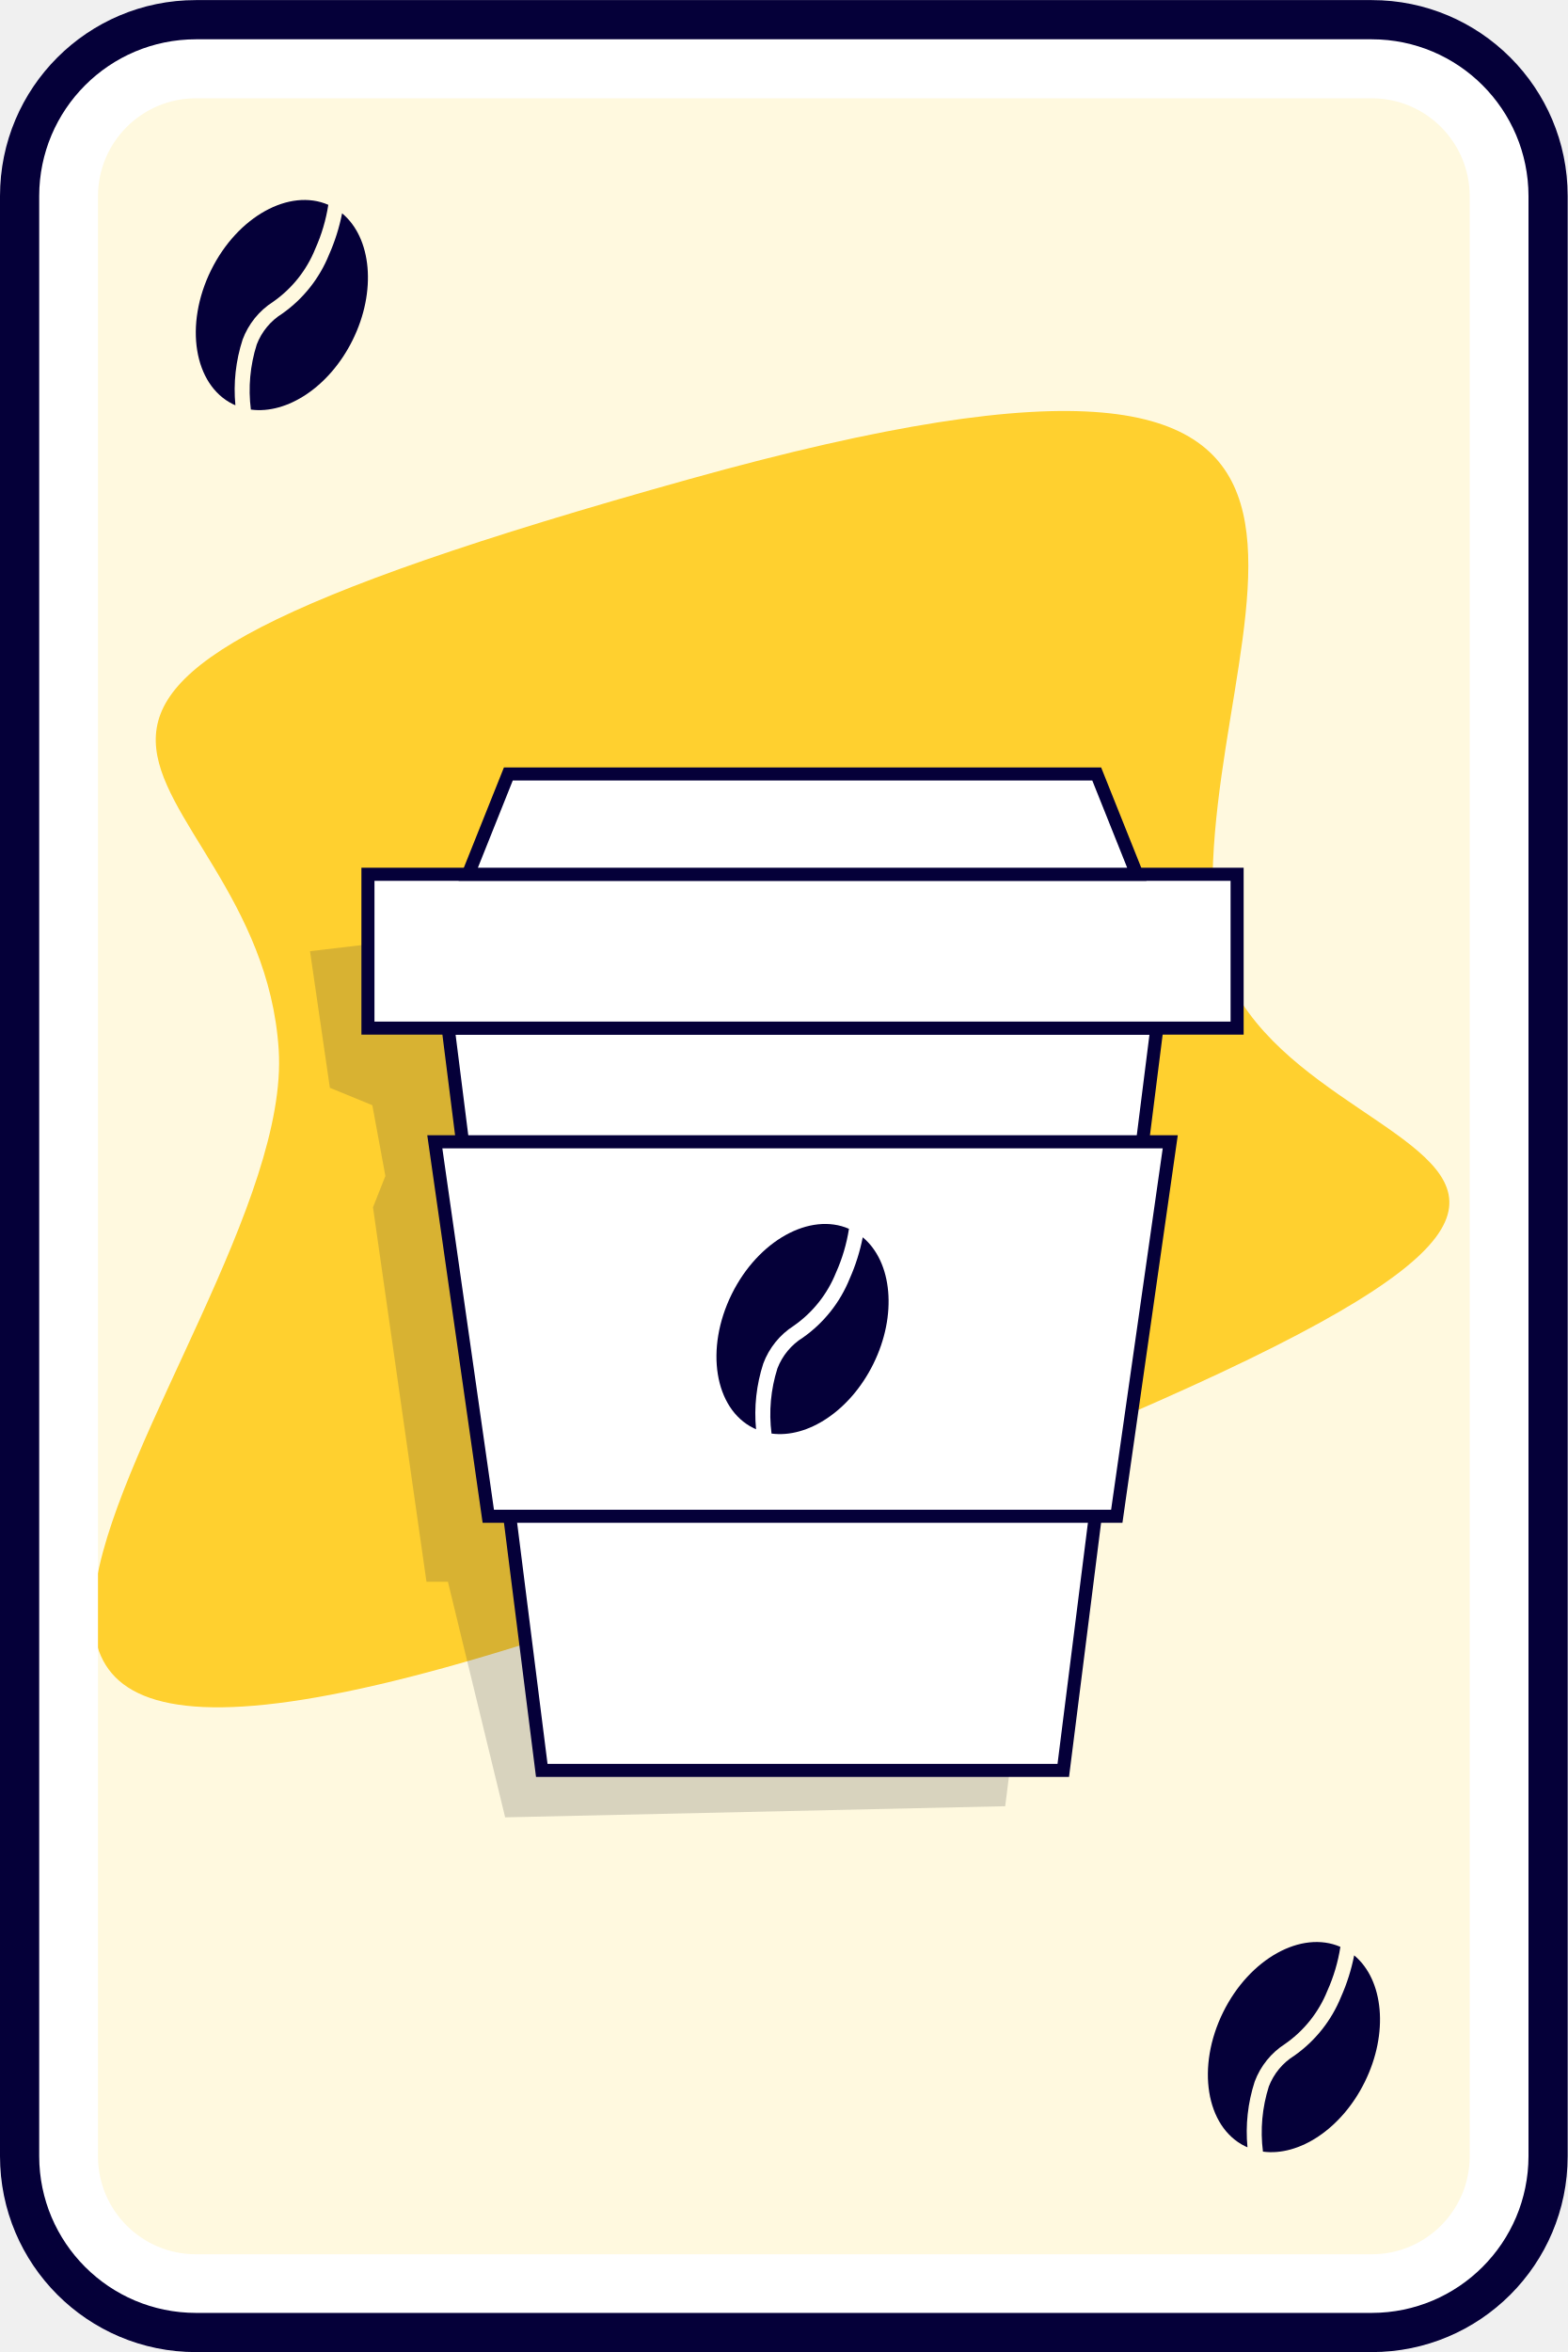
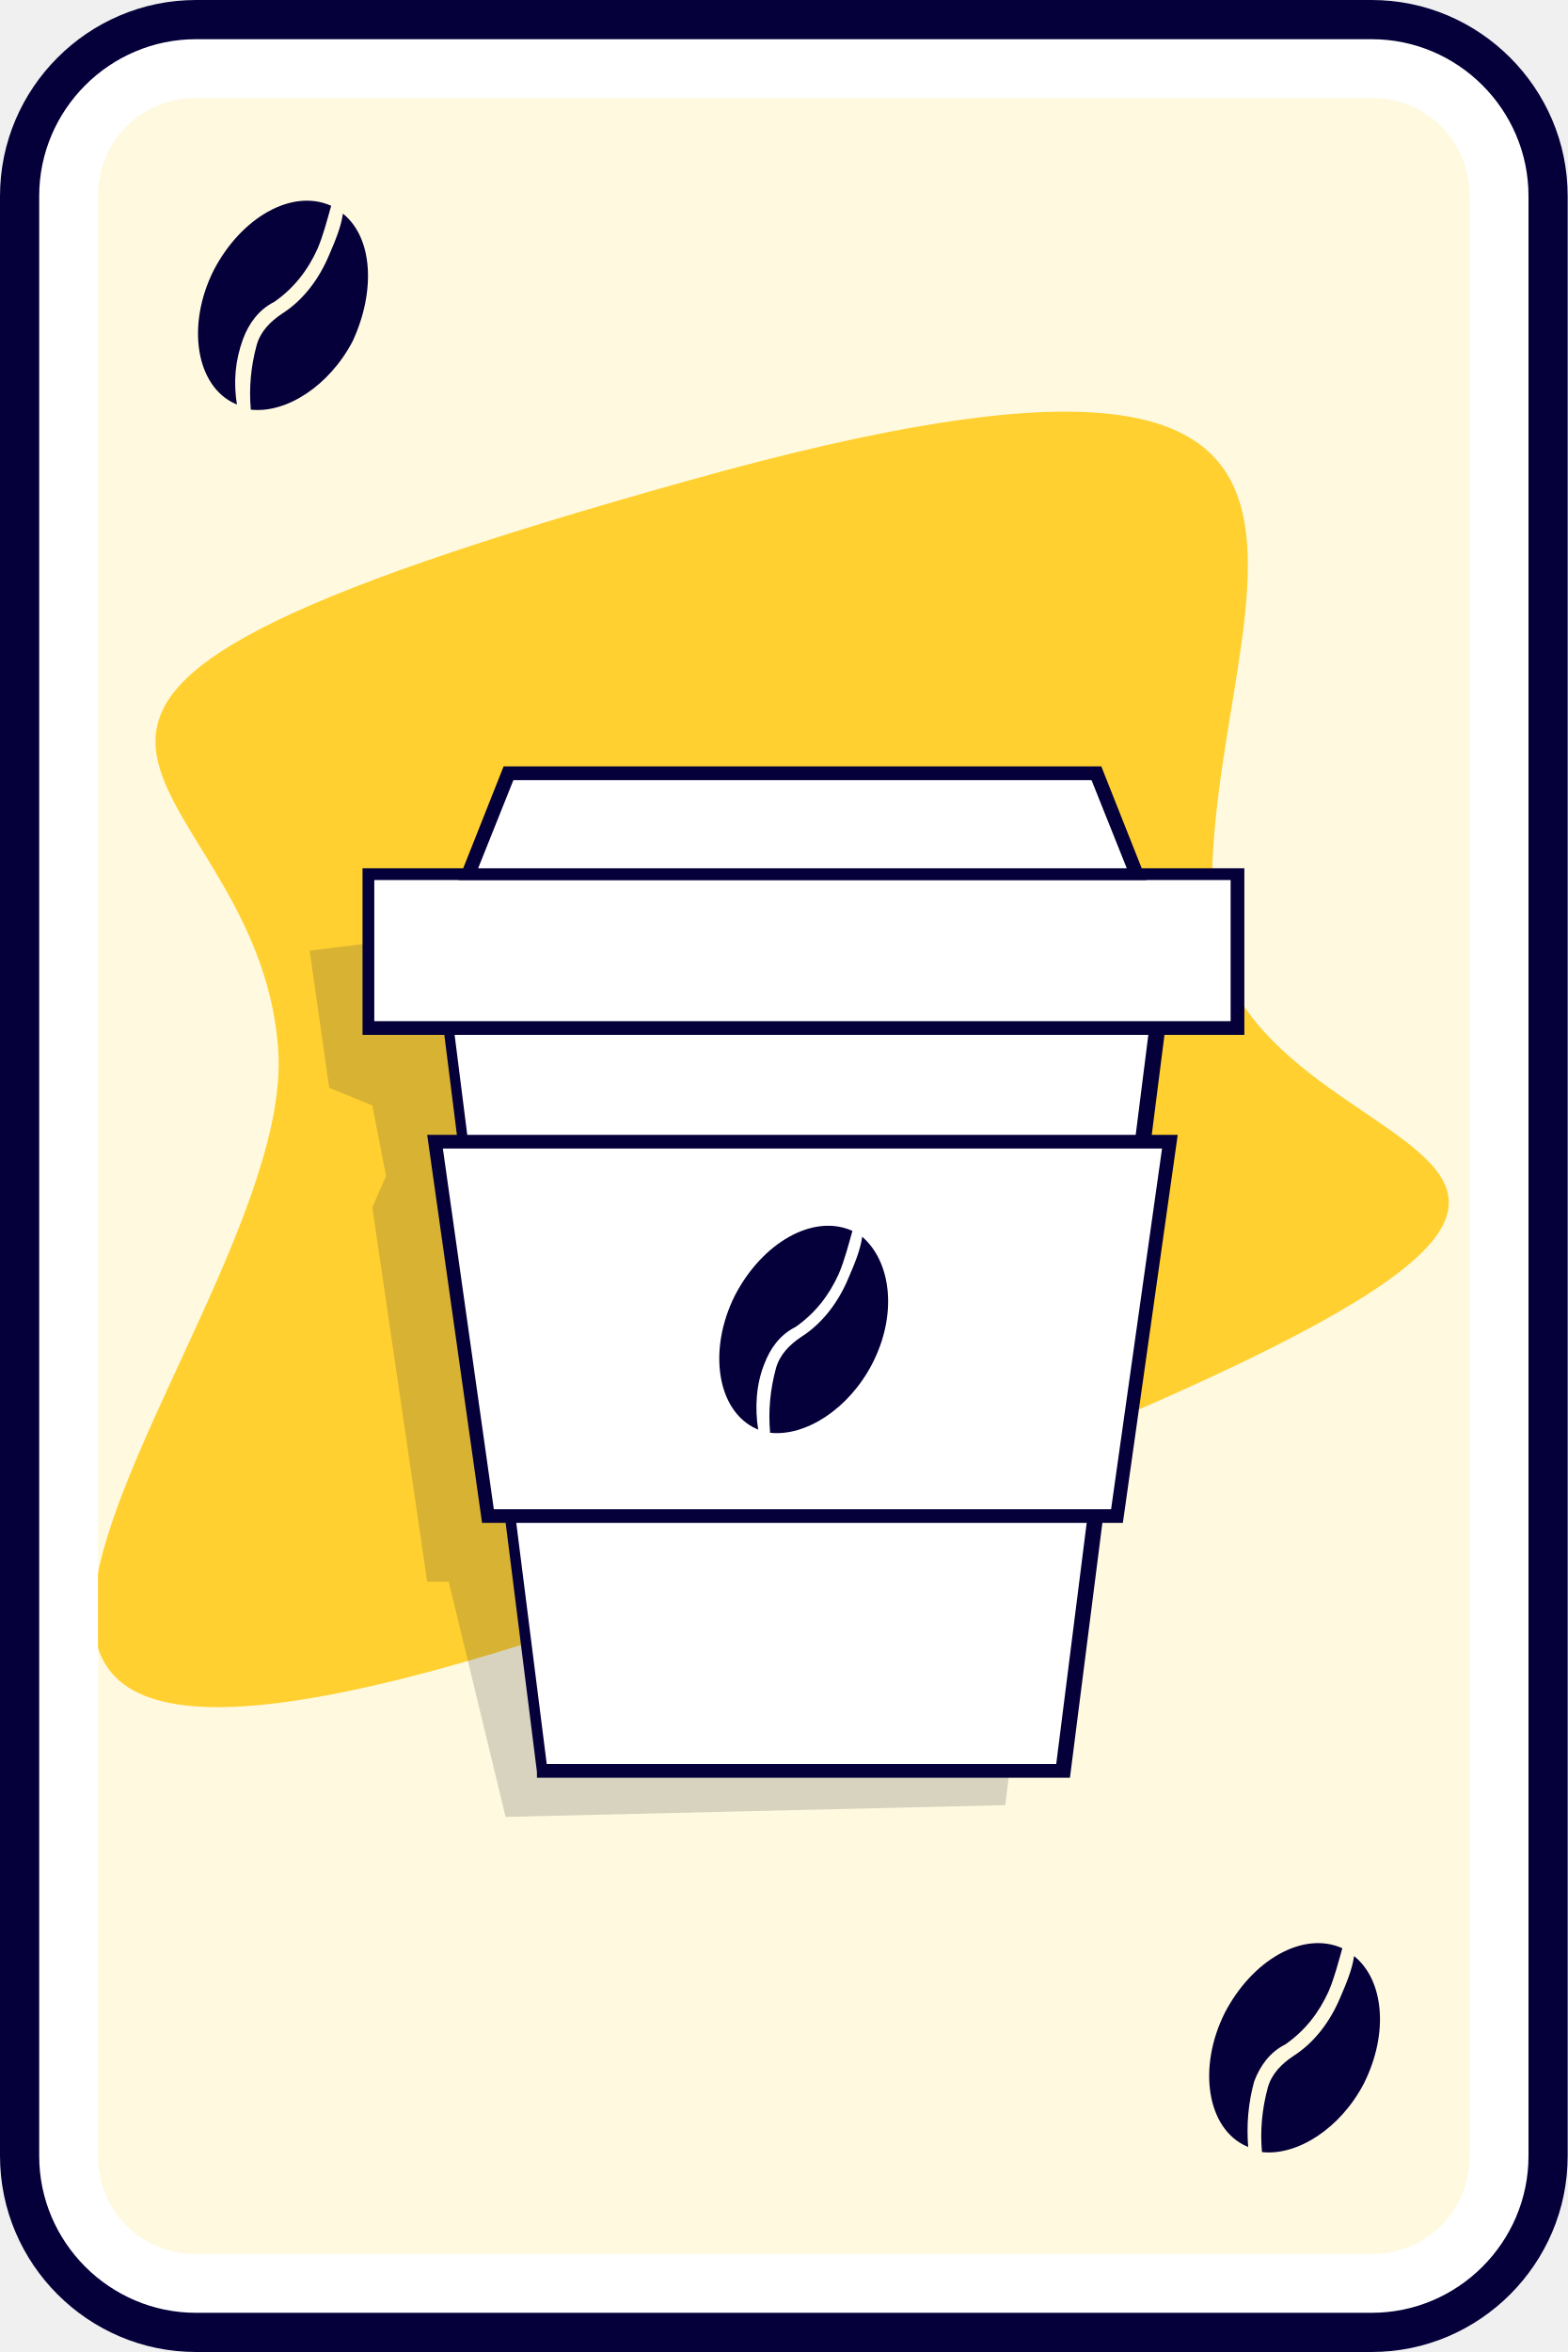
- <svg xmlns="http://www.w3.org/2000/svg" id="Layer_1" data-name="Layer 1" viewBox="0 0 120 180">
-   <defs>
-     <style>
-       .cls-1 {
-         fill: #fff9df;
-       }
- 
-       .cls-2 {
-         fill: #ffd02f;
-       }
- 
-       .cls-3 {
-         fill: #3d3d3d;
-         opacity: 0.2;
-       }
- 
-       .cls-4 {
-         fill: #fff;
-       }
- 
-       .cls-5 {
-         fill: #050039;
-       }
- 
-       .cls-6 {
-         fill: none;
-       }
-     </style>
-   </defs>
-   <rect class="cls-1" x="-26.367" y="33.536" width="172.563" height="111.505" rx="9.18" ry="9.18" transform="translate(149.2028 29.3747) rotate(90)" />
-   <path class="cls-2" d="M92.884,70.246c1.466,22.888,57.198,14.482-34.797,49.303-87.669,33.183-35.288-16.327-36.754-39.215S-12.771,54.956,52.778,36.664C113.257,19.786,91.418,47.358,92.884,70.246Z" />
-   <polyline class="cls-3" points="38.667 139.083 34.286 121.052 32.644 121.052 28.55 92.392 29.5 90 28.5 84.583 25.25 83.25 23.73 72.796 31.109 71.921 37.25 68.75 50.557 64.244 62.839 64.244 79.217 64.244 79.11 121.052 76.944 138.232" />
+ <svg xmlns="http://www.w3.org/2000/svg" version="1.1" id="Layer_1" x="0px" y="0px" viewBox="0 0 80 120" style="enable-background:new 0 0 80 120;" xml:space="preserve">
+   <style type="text/css">
+ 	.st0{fill:#FFF9DF;}
+ 	.st1{fill:#FFD02F;}
+ 	.st2{opacity:0.2;fill:#3D3D3D;enable-background:new    ;}
+ 	.st3{fill:#FFFFFF;}
+ 	.st4{fill:#050039;}
+ 	.st5{fill:none;}
+ </style>
+   <path class="st0" d="M77.1,8.1v102.8c0,3.4-2.7,6.1-6.1,6.1H8.9c-3.4,0-6.1-2.7-6.1-6.1V8.1C2.8,4.7,5.5,2,8.9,2H71  C74.4,2,77.1,4.7,77.1,8.1z" />
+   <path class="st1" d="M61.9,46.8c1,15.3,38.1,9.7-23.2,32.9c-58.4,22.1-23.5-10.9-24.5-26.1s-22.7-16.9,21-29.1  C75.5,13.2,60.9,31.6,61.9,46.8z" />
+   <polyline class="st2" points="25.8,92.7 22.9,80.7 21.8,80.7 19,61.6 19.7,60 19,56.4 16.8,55.5 15.8,48.5 20.7,47.9 24.8,45.8   33.7,42.8 41.9,42.8 52.8,42.8 52.7,80.7 51.3,92.1 " />
  <g>
-     <polygon class="cls-4" points="67.572 78.681 55.289 78.681 34.306 78.681 41.471 135.489 55.289 135.489 67.572 135.489 81.39 135.489 88.555 78.681 67.572 78.681" />
-     <path class="cls-5" d="M81.83,135.989H41.03l-.056-.438-7.236-57.37H89.122Zm-39.919-1H80.949l7.038-55.808H34.873Z" />
+     <polygon class="st3" points="45,52.4 36.9,52.4 22.9,52.4 27.6,90.3 36.9,90.3 45,90.3 54.3,90.3 59,52.4  " />
+     <path class="st4" d="M54.6,90.7H27.4l0-0.3l-4.8-38.2h36.9L54.6,90.7z M27.9,90h26l4.7-37.2H23.2L27.9,90z" />
  </g>
  <g>
-     <polygon class="cls-4" points="67.572 87.382 55.289 87.382 33.282 87.382 37.377 116.041 55.289 116.041 67.572 116.041 85.484 116.041 89.579 87.382 67.572 87.382" />
-     <path class="cls-5" d="M85.918,116.541H36.943L32.706,86.882H90.154Zm-48.108-1H85.051L89.002,87.882H33.859Z" />
+     <polygon class="st3" points="45,58.2 36.9,58.2 22.2,58.2 24.9,77.4 36.9,77.4 45,77.4 57,77.4 59.7,58.2  " />
+     <path class="st4" d="M57.3,77.7H24.6l-2.8-19.8h38.3L57.3,77.7z M25.2,77h31.5l2.6-18.4H22.6L25.2,77z" />
  </g>
  <g>
-     <polygon class="cls-4" points="67.572 66.91 55.289 66.91 28.164 66.91 28.164 78.681 55.289 78.681 67.572 78.681 94.696 78.681 94.696 66.91 67.572 66.91" />
-     <path class="cls-5" d="M95.196,79.182H27.665V66.41H95.196Zm-66.532-1H94.196V67.41H28.665Z" />
+     <polygon class="st3" points="45,44.6 36.9,44.6 18.8,44.6 18.8,52.4 36.9,52.4 45,52.4 63.1,52.4 63.1,44.6  " />
+     <path class="st4" d="M63.5,52.8h-45v-8.5h45V52.8z M19.1,52.1h43.7v-7.2H19.1L19.1,52.1z" />
  </g>
  <g>
-     <polygon class="cls-4" points="83.949 59.233 67.572 59.233 55.289 59.233 38.912 59.233 35.841 66.91 55.289 66.91 67.572 66.91 87.02 66.91 83.949 59.233" />
-     <path class="cls-5" d="M87.758,67.41H35.103l3.471-8.677H84.288Zm-51.178-1H86.281L83.61,59.733h-44.36Z" />
+     <polygon class="st3" points="56,39.5 45,39.5 36.9,39.5 25.9,39.5 23.9,44.6 36.9,44.6 45,44.6 58,44.6  " />
+     <path class="st4" d="M58.5,44.9H23.4l2.3-5.8h30.5L58.5,44.9z M24.4,44.3h33.1l-1.8-4.5H26.2L24.4,44.3z" />
  </g>
-   <path class="cls-6" d="M14.994,0h90.014A14.992,14.992,0,0,1,120,14.992V165.006A14.994,14.994,0,0,1,105.006,180H14.994A14.994,14.994,0,0,1,0,165.006V14.994A14.994,14.994,0,0,1,14.994,0Z" />
-   <path class="cls-4" d="M105.006,7.522A7.501,7.501,0,0,1,112.5,15.014V165.03a7.501,7.501,0,0,1-7.494,7.492H14.994A7.501,7.501,0,0,1,7.5,165.03V15.014a7.501,7.501,0,0,1,7.494-7.492h90.012m0-7.5H14.994A14.993,14.993,0,0,0,0,15.014V165.03a14.993,14.993,0,0,0,14.994,14.992h90.012A14.993,14.993,0,0,0,120,165.03V15.014A14.993,14.993,0,0,0,105.006.022Z" />
-   <path class="cls-5" d="M105.006,3.007A12.007,12.007,0,0,1,117,14.999V165.016a12.007,12.007,0,0,1-11.994,11.992H14.994A12.007,12.007,0,0,1,3,165.016V14.999A12.007,12.007,0,0,1,14.994,3.007h90.012m0-3H14.994A14.993,14.993,0,0,0,0,14.999V165.016a14.993,14.993,0,0,0,14.994,14.992h90.012A14.993,14.993,0,0,0,120,165.016V14.999A14.993,14.993,0,0,0,105.006.007Z" />
+   <path class="st5" d="M10,0h60c5.5,0,10,4.5,10,10v100c0,5.5-4.5,10-10,10c0,0,0,0,0,0H10c-5.5,0-10-4.5-10-10V10C0,4.5,4.5,0,10,0z" />
+   <path class="st3" d="M70,5c2.8,0,5,2.2,5,5v100c0,2.8-2.2,5-5,5H10c-2.8,0-5-2.2-5-5V10c0-2.8,2.2-5,5-5L70,5 M70,0H10  C4.5,0,0,4.5,0,10c0,0,0,0,0,0v100c0,5.5,4.5,10,10,10h60c5.5,0,10-4.5,10-10V10C80,4.5,75.5,0,70,0L70,0z" />
+   <path class="st4" d="M70,2c4.4,0,8,3.6,8,8v100c0,4.4-3.6,8-8,8H10c-4.4,0-8-3.6-8-8V10c0-4.4,3.6-8,8-8H70 M70,0H10  C4.5,0,0,4.5,0,10v100c0,5.5,4.5,10,10,10h60c5.5,0,10-4.5,10-10V10C80,4.5,75.5,0,70,0z" />
  <g>
-     <path class="cls-5" d="M103.656,149.644a14.903,14.903,0,0,1-1.001,3.168,10.174,10.174,0,0,1-3.576,4.507,4.798,4.798,0,0,0-1.955,2.361,11.588,11.588,0,0,0-.45,4.985c2.773.373,6.02-1.747,7.788-5.32C106.318,155.593,105.912,151.516,103.656,149.644Z" />
-     <path class="cls-5" d="M96.043,159.303a5.851,5.851,0,0,1,2.336-2.89,9.065,9.065,0,0,0,3.225-4.056,13.089,13.089,0,0,0,.997-3.363c-2.972-1.293-6.944.895-8.97,4.992-2.072,4.188-1.327,8.782,1.665,10.262.064.032.129.059.193.087A12.443,12.443,0,0,1,96.043,159.303Z" />
+     <path class="st4" d="M69.1,99.8c-0.1,0.7-0.4,1.4-0.7,2.1c-0.5,1.2-1.3,2.3-2.4,3c-0.6,0.4-1.1,0.9-1.3,1.6   c-0.3,1.1-0.4,2.2-0.3,3.3c1.8,0.2,4-1.2,5.2-3.5C70.9,103.7,70.6,101,69.1,99.8z" />
+     <path class="st4" d="M64,106.2c0.3-0.8,0.8-1.5,1.6-1.9c1-0.7,1.7-1.6,2.2-2.7c0.3-0.7,0.5-1.5,0.7-2.2c-2-0.9-4.6,0.6-6,3.3   c-1.4,2.8-0.9,5.9,1.1,6.8c0,0,0.1,0,0.1,0.1C63.6,108.4,63.7,107.3,64,106.2z" />
  </g>
  <g>
-     <path class="cls-5" d="M66.04,94.69a14.903,14.903,0,0,1-1.001,3.168,10.174,10.174,0,0,1-3.576,4.507,4.798,4.798,0,0,0-1.955,2.361,11.587,11.587,0,0,0-.45,4.985c2.773.373,6.02-1.747,7.788-5.32C68.703,100.639,68.296,96.562,66.04,94.69Z" />
-     <path class="cls-5" d="M58.427,104.35a5.852,5.852,0,0,1,2.336-2.89,9.065,9.065,0,0,0,3.225-4.056,13.088,13.088,0,0,0,.997-3.363c-2.972-1.293-6.944.895-8.97,4.992-2.072,4.188-1.327,8.782,1.665,10.262.064.032.128.059.193.087A12.444,12.444,0,0,1,58.427,104.35Z" />
+     <path class="st4" d="M44,63.1c-0.1,0.7-0.4,1.4-0.7,2.1c-0.5,1.2-1.3,2.3-2.4,3c-0.6,0.4-1.1,0.9-1.3,1.6c-0.3,1.1-0.4,2.2-0.3,3.3   c1.8,0.2,4-1.2,5.2-3.5C45.8,67.1,45.5,64.4,44,63.1z" />
+     <path class="st4" d="M39,69.6c0.3-0.8,0.8-1.5,1.6-1.9c1-0.7,1.7-1.6,2.2-2.7c0.3-0.7,0.5-1.5,0.7-2.2c-2-0.9-4.6,0.6-6,3.3   c-1.4,2.8-0.9,5.9,1.1,6.8c0,0,0.1,0,0.1,0.1C38.5,71.8,38.6,70.6,39,69.6z" />
  </g>
  <g>
-     <path class="cls-5" d="M26.186,16.325a14.903,14.903,0,0,1-1.001,3.168A10.174,10.174,0,0,1,21.609,24a4.798,4.798,0,0,0-1.955,2.361,11.588,11.588,0,0,0-.45,4.985c2.773.373,6.02-1.747,7.788-5.32C28.849,22.273,28.442,18.197,26.186,16.325Z" />
-     <path class="cls-5" d="M18.573,25.984a5.851,5.851,0,0,1,2.336-2.89,9.065,9.065,0,0,0,3.225-4.056,13.089,13.089,0,0,0,.997-3.363c-2.972-1.293-6.944.895-8.97,4.992-2.072,4.188-1.327,8.782,1.665,10.262.064.032.129.059.193.087A12.443,12.443,0,0,1,18.573,25.984Z" />
+     <path class="st4" d="M17.5,10.9c-0.1,0.7-0.4,1.4-0.7,2.1c-0.5,1.2-1.3,2.3-2.4,3c-0.6,0.4-1.1,0.9-1.3,1.6   c-0.3,1.1-0.4,2.2-0.3,3.3c1.8,0.2,4-1.2,5.2-3.5C19.2,14.8,19,12.1,17.5,10.9z" />
+     <path class="st4" d="M12.4,17.3c0.3-0.8,0.8-1.5,1.6-1.9c1-0.7,1.7-1.6,2.2-2.7c0.3-0.7,0.5-1.5,0.7-2.2c-2-0.9-4.6,0.6-6,3.3   c-1.4,2.8-0.9,5.9,1.1,6.8c0,0,0.1,0,0.1,0.1C11.9,19.5,12,18.4,12.4,17.3z" />
  </g>
</svg>
